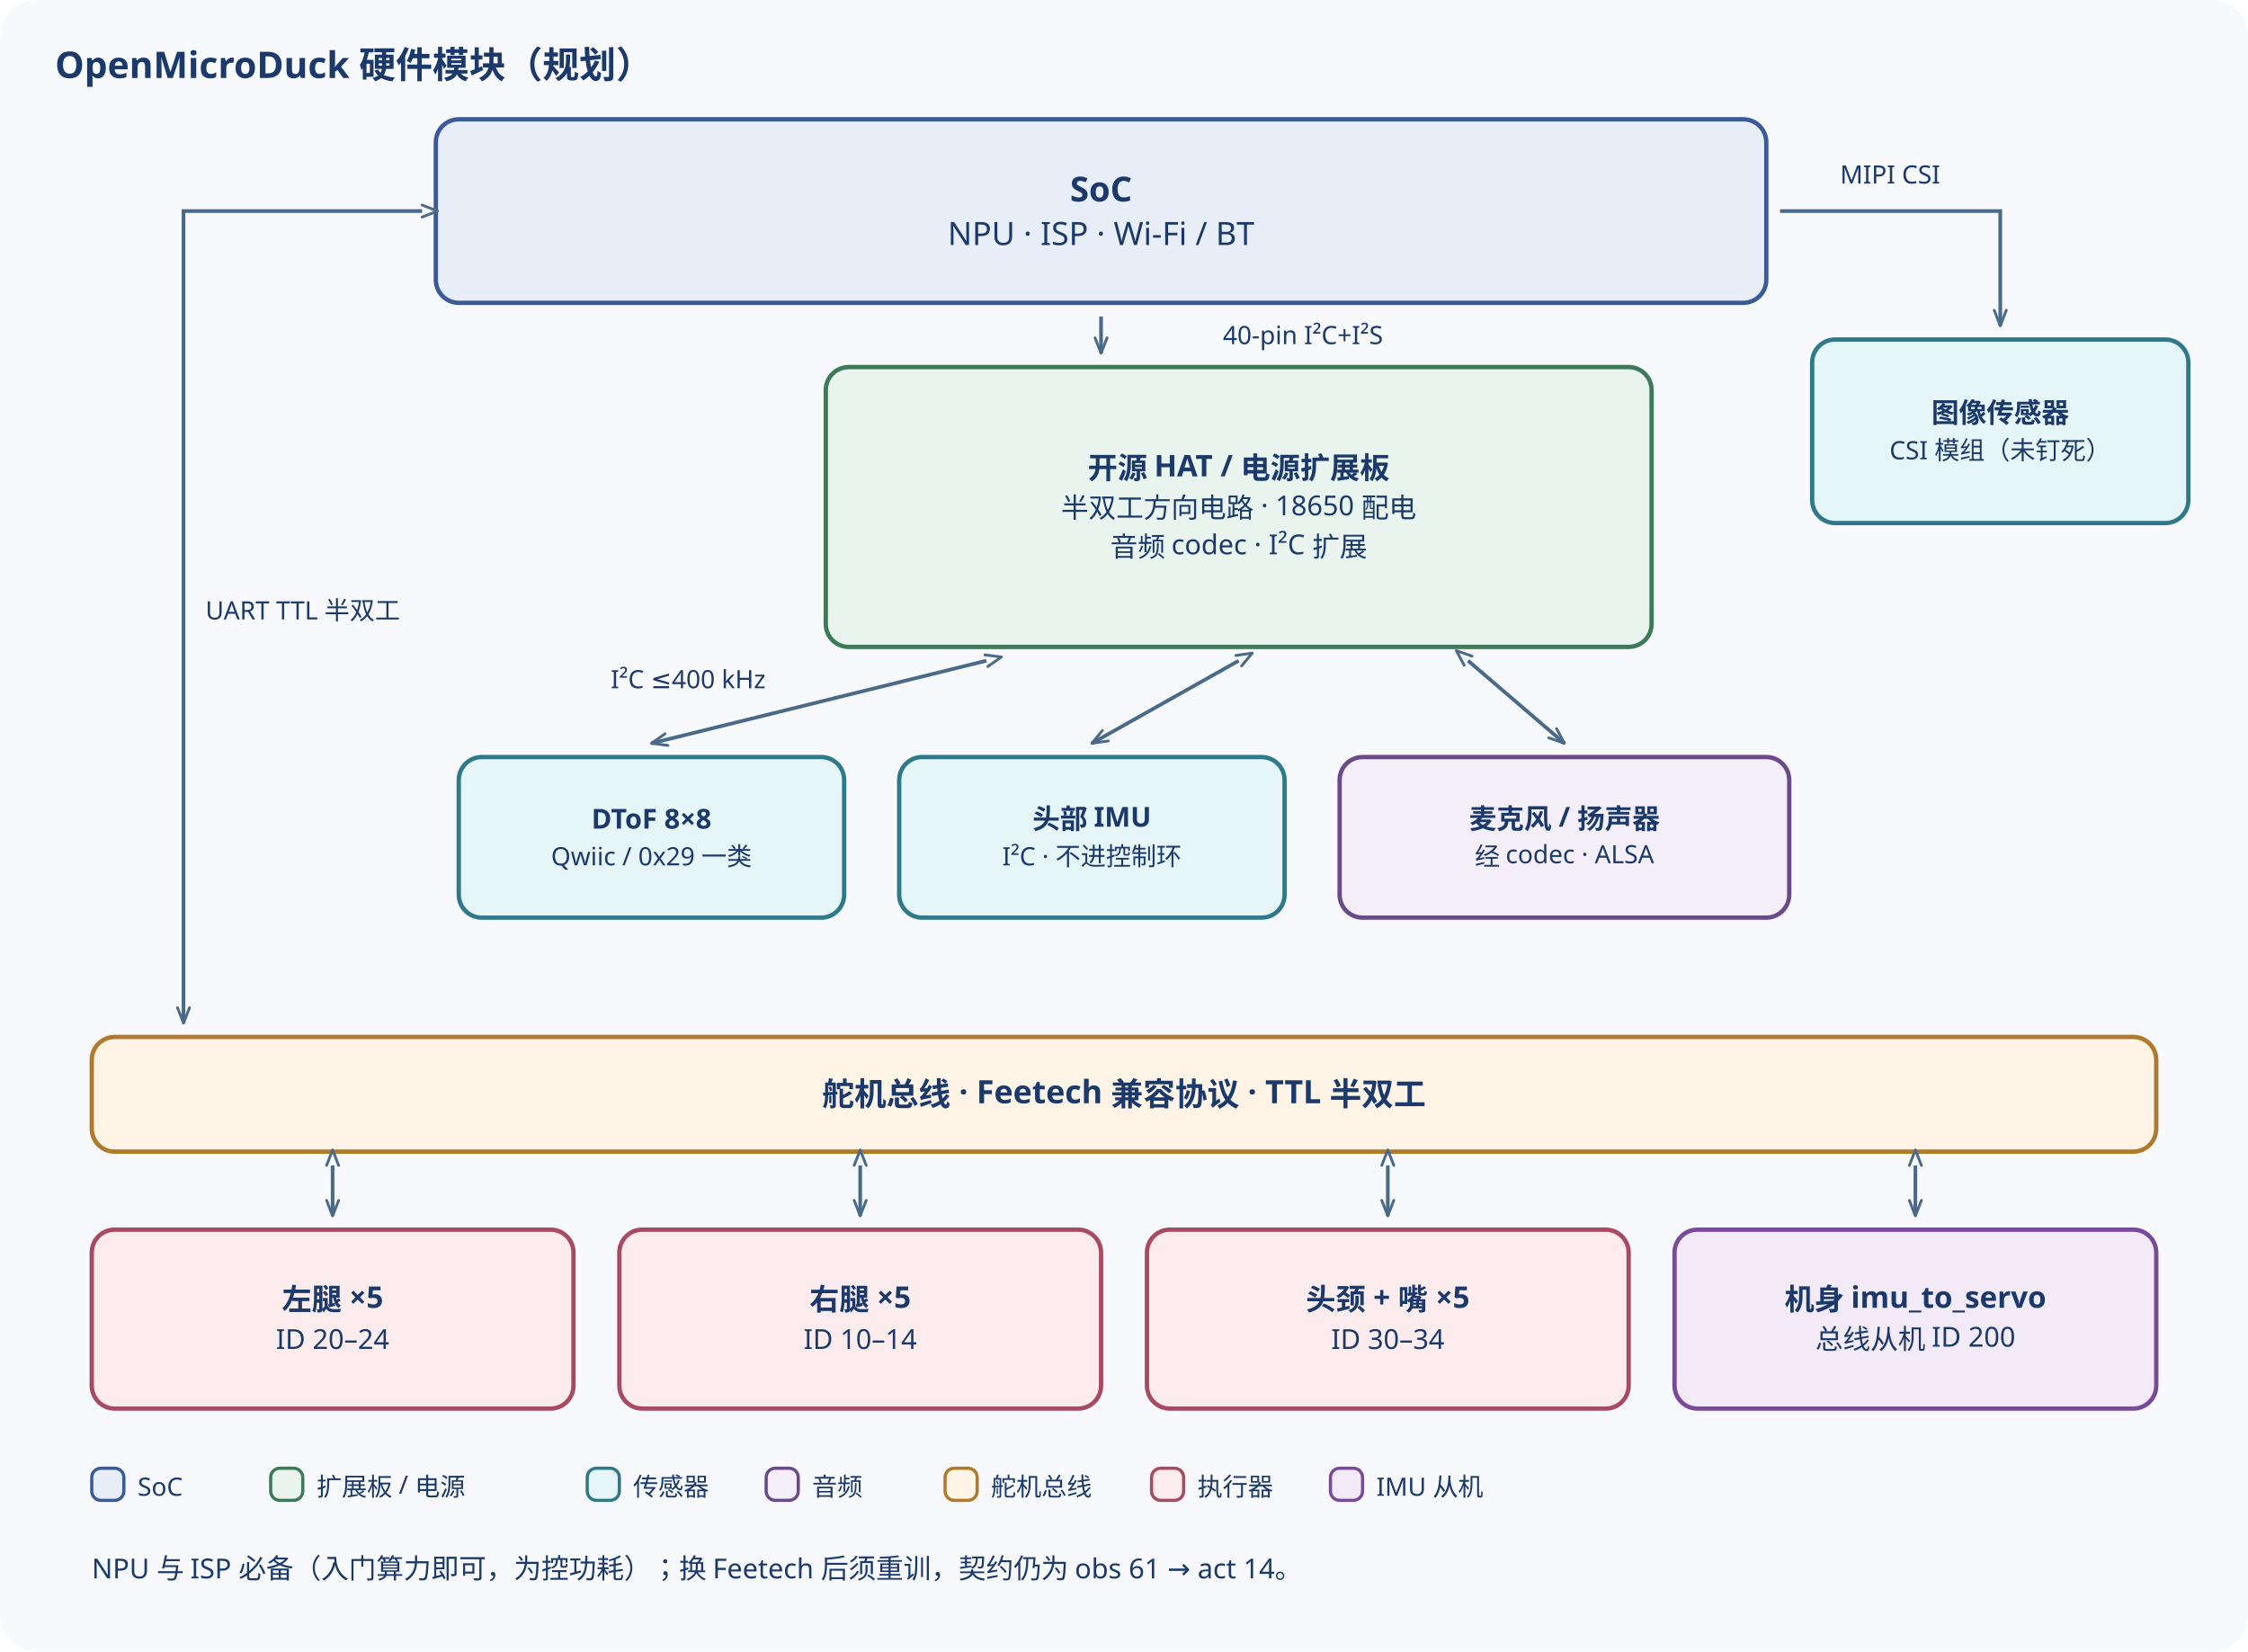
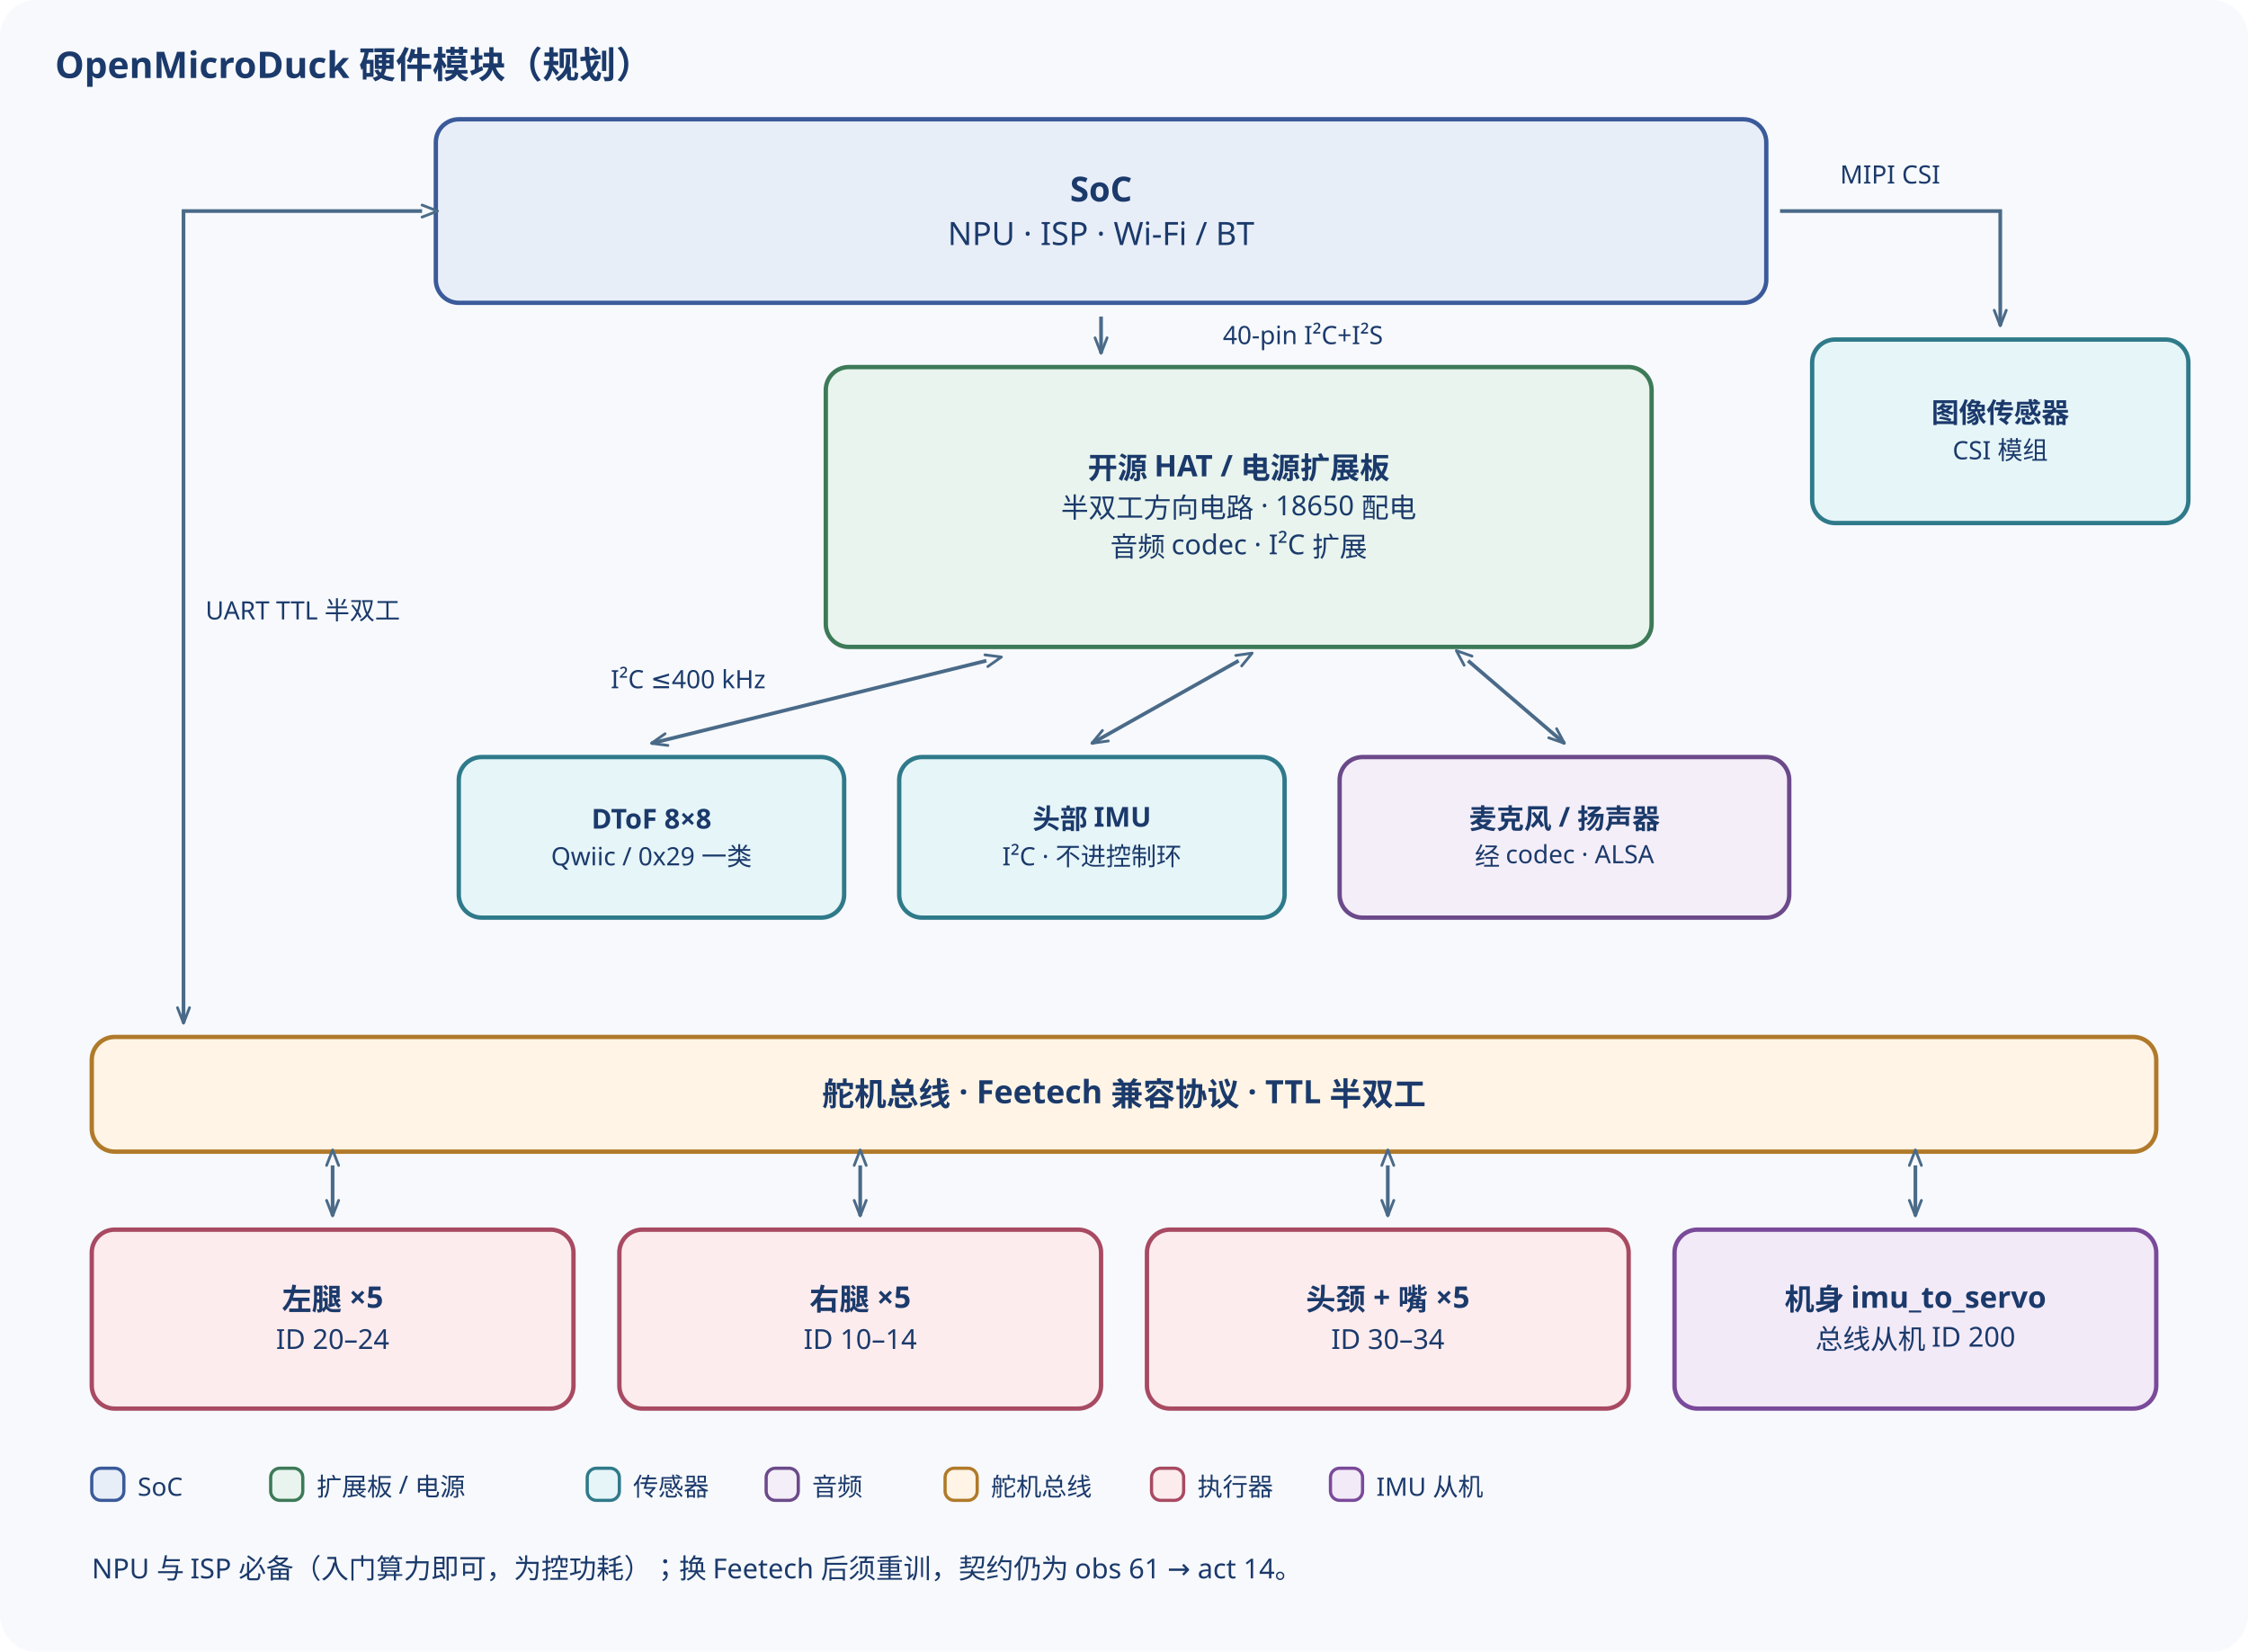
<svg xmlns="http://www.w3.org/2000/svg" viewBox="0 0 980 720" width="980" height="720" role="img" aria-label="OpenMicroDuck 硬件模块（规划）">
  <defs>
    <marker id="ao" viewBox="0 0 12 10" refX="10.5" refY="5" markerWidth="9" markerHeight="7.5" orient="auto" markerUnits="userSpaceOnUse">
      <polyline points="1.5,1.5 10.5,5 1.5,8.5" fill="none" stroke="#4A6A88" stroke-width="1.6" stroke-linecap="round" stroke-linejoin="round" />
    </marker>
    <marker id="ao-rev" viewBox="0 0 12 10" refX="1.5" refY="5" markerWidth="9" markerHeight="7.5" orient="auto-start-reverse" markerUnits="userSpaceOnUse">
      <polyline points="1.5,1.5 10.5,5 1.5,8.5" fill="none" stroke="#4A6A88" stroke-width="1.6" stroke-linecap="round" stroke-linejoin="round" />
    </marker>
  </defs>
  <rect x="0" y="0" width="980" height="720" fill="#F7F9FC" rx="16" />
  <text x="24" y="34" font-family="'Microsoft YaHei', '微软雅黑', 'PingFang SC', 'Noto Sans SC', sans-serif" font-size="16" font-weight="700" fill="#1B3A6B">OpenMicroDuck 硬件模块（规划）</text>
  <rect x="190" y="52" width="580" height="80" rx="10" fill="#E8EEF8" stroke="#3A5A9A" stroke-width="1.9" />
  <text x="480.0" y="87.8" text-anchor="middle" font-family="'Microsoft YaHei', '微软雅黑', 'PingFang SC', 'Noto Sans SC', sans-serif" font-size="15" font-weight="600" fill="#1B3A6B">SoC</text>
  <text x="480.0" y="106.8" text-anchor="middle" font-family="'Microsoft YaHei', '微软雅黑', 'PingFang SC', 'Noto Sans SC', sans-serif" font-size="14" font-weight="400" fill="#1B3A6B">NPU · ISP · Wi-Fi / BT</text>
  <rect x="790" y="148" width="164" height="80" rx="10" fill="#E6F5F8" stroke="#2F7A8A" stroke-width="1.9" />
  <text x="872.0" y="184.2" text-anchor="middle" font-family="'Microsoft YaHei', '微软雅黑', 'PingFang SC', 'Noto Sans SC', sans-serif" font-size="12" font-weight="600" fill="#1B3A6B">图像传感器</text>
-   <text x="872.0" y="200.2" text-anchor="middle" font-family="'Microsoft YaHei', '微软雅黑', 'PingFang SC', 'Noto Sans SC', sans-serif" font-size="11" font-weight="400" fill="#1B3A6B">CSI 模组（未钉死）</text>
+   <text x="872.0" y="200.2" text-anchor="middle" font-family="'Microsoft YaHei', '微软雅黑', 'PingFang SC', 'Noto Sans SC', sans-serif" font-size="11" font-weight="400" fill="#1B3A6B">CSI 模组</text>
  <path d="M 776 92 L 872 92 L 872 142" fill="none" stroke="#4A6A88" stroke-width="1.6" marker-end="url(#ao)" />
  <text x="824" y="80" text-anchor="middle" font-family="'Microsoft YaHei', '微软雅黑', 'PingFang SC', 'Noto Sans SC', sans-serif" font-size="11" font-weight="400" fill="#1B3A6B">MIPI CSI</text>
  <rect x="360" y="160" width="360" height="122" rx="10" fill="#E8F4ED" stroke="#3D7A58" stroke-width="1.9" />
  <text x="540.0" y="208.6" text-anchor="middle" font-family="'Microsoft YaHei', '微软雅黑', 'PingFang SC', 'Noto Sans SC', sans-serif" font-size="13" font-weight="600" fill="#1B3A6B">开源 HAT / 电源扩展板</text>
  <text x="540.0" y="225.6" text-anchor="middle" font-family="'Microsoft YaHei', '微软雅黑', 'PingFang SC', 'Noto Sans SC', sans-serif" font-size="12" font-weight="400" fill="#1B3A6B">半双工方向电路  ·  18650 配电</text>
  <text x="540.0" y="242.6" text-anchor="middle" font-family="'Microsoft YaHei', '微软雅黑', 'PingFang SC', 'Noto Sans SC', sans-serif" font-size="12" font-weight="400" fill="#1B3A6B">音频 codec  ·  I²C 扩展</text>
  <line x1="480" y1="138" x2="480" y2="154" stroke="#4A6A88" stroke-width="1.6" fill="none" marker-end="url(#ao)" />
  <text x="568" y="150" text-anchor="middle" font-family="'Microsoft YaHei', '微软雅黑', 'PingFang SC', 'Noto Sans SC', sans-serif" font-size="11" font-weight="400" fill="#1B3A6B">40-pin I²C+I²S</text>
  <rect x="200" y="330" width="168" height="70" rx="10" fill="#E6F5F8" stroke="#2F7A8A" stroke-width="1.9" />
  <text x="284.0" y="361.2" text-anchor="middle" font-family="'Microsoft YaHei', '微软雅黑', 'PingFang SC', 'Noto Sans SC', sans-serif" font-size="12" font-weight="600" fill="#1B3A6B">DToF 8×8</text>
  <text x="284.0" y="377.2" text-anchor="middle" font-family="'Microsoft YaHei', '微软雅黑', 'PingFang SC', 'Noto Sans SC', sans-serif" font-size="11" font-weight="400" fill="#1B3A6B">Qwiic / 0x29 一类</text>
  <rect x="392" y="330" width="168" height="70" rx="10" fill="#E6F5F8" stroke="#2F7A8A" stroke-width="1.9" />
  <text x="476.0" y="361.2" text-anchor="middle" font-family="'Microsoft YaHei', '微软雅黑', 'PingFang SC', 'Noto Sans SC', sans-serif" font-size="12" font-weight="600" fill="#1B3A6B">头部 IMU</text>
  <text x="476.0" y="377.2" text-anchor="middle" font-family="'Microsoft YaHei', '微软雅黑', 'PingFang SC', 'Noto Sans SC', sans-serif" font-size="11" font-weight="400" fill="#1B3A6B">I²C · 不进控制环</text>
  <rect x="584" y="330" width="196" height="70" rx="10" fill="#F4EEF8" stroke="#6B4A8A" stroke-width="1.9" />
  <text x="682.0" y="361.2" text-anchor="middle" font-family="'Microsoft YaHei', '微软雅黑', 'PingFang SC', 'Noto Sans SC', sans-serif" font-size="12" font-weight="600" fill="#1B3A6B">麦克风 / 扬声器</text>
  <text x="682.0" y="377.2" text-anchor="middle" font-family="'Microsoft YaHei', '微软雅黑', 'PingFang SC', 'Noto Sans SC', sans-serif" font-size="11" font-weight="400" fill="#1B3A6B">经 codec · ALSA</text>
  <path d="M 430 288 L 284 324" fill="none" stroke="#4A6A88" stroke-width="1.6" marker-start="url(#ao-rev)" marker-end="url(#ao)" />
  <text x="300" y="300" text-anchor="middle" font-family="'Microsoft YaHei', '微软雅黑', 'PingFang SC', 'Noto Sans SC', sans-serif" font-size="11" font-weight="400" fill="#1B3A6B">I²C ≤400 kHz</text>
  <path d="M 540 288 L 476 324" fill="none" stroke="#4A6A88" stroke-width="1.6" marker-start="url(#ao-rev)" marker-end="url(#ao)" />
  <path d="M 640 288 L 682 324" fill="none" stroke="#4A6A88" stroke-width="1.6" marker-start="url(#ao-rev)" marker-end="url(#ao)" />
  <path d="M 184 92 L 80 92 L 80 446" fill="none" stroke="#4A6A88" stroke-width="1.6" marker-start="url(#ao-rev)" marker-end="url(#ao)" />
  <text x="132" y="270" text-anchor="middle" font-family="'Microsoft YaHei', '微软雅黑', 'PingFang SC', 'Noto Sans SC', sans-serif" font-size="11" font-weight="400" fill="#1B3A6B">UART TTL 半双工</text>
  <rect x="40" y="452" width="900" height="50" rx="10" fill="#FFF4E5" stroke="#B07A2A" stroke-width="1.9" />
  <text x="490.0" y="481.9" text-anchor="middle" font-family="'Microsoft YaHei', '微软雅黑', 'PingFang SC', 'Noto Sans SC', sans-serif" font-size="14" font-weight="600" fill="#1B3A6B">舵机总线  ·  Feetech 兼容协议  ·  TTL 半双工</text>
  <rect x="40" y="536" width="210" height="78" rx="10" fill="#FDECEE" stroke="#A84A62" stroke-width="1.9" />
  <text x="145.0" y="571.0" text-anchor="middle" font-family="'Microsoft YaHei', '微软雅黑', 'PingFang SC', 'Noto Sans SC', sans-serif" font-size="13" font-weight="600" fill="#1B3A6B">左腿 ×5</text>
  <text x="145.0" y="588.0" text-anchor="middle" font-family="'Microsoft YaHei', '微软雅黑', 'PingFang SC', 'Noto Sans SC', sans-serif" font-size="12" font-weight="400" fill="#1B3A6B">ID 20–24</text>
  <line x1="145" y1="508" x2="145" y2="530" stroke="#4A6A88" stroke-width="1.6" fill="none" marker-start="url(#ao-rev)" marker-end="url(#ao)" />
  <rect x="270" y="536" width="210" height="78" rx="10" fill="#FDECEE" stroke="#A84A62" stroke-width="1.9" />
  <text x="375.0" y="571.0" text-anchor="middle" font-family="'Microsoft YaHei', '微软雅黑', 'PingFang SC', 'Noto Sans SC', sans-serif" font-size="13" font-weight="600" fill="#1B3A6B">右腿 ×5</text>
  <text x="375.0" y="588.0" text-anchor="middle" font-family="'Microsoft YaHei', '微软雅黑', 'PingFang SC', 'Noto Sans SC', sans-serif" font-size="12" font-weight="400" fill="#1B3A6B">ID 10–14</text>
  <line x1="375" y1="508" x2="375" y2="530" stroke="#4A6A88" stroke-width="1.6" fill="none" marker-start="url(#ao-rev)" marker-end="url(#ao)" />
  <rect x="500" y="536" width="210" height="78" rx="10" fill="#FDECEE" stroke="#A84A62" stroke-width="1.9" />
  <text x="605.0" y="571.0" text-anchor="middle" font-family="'Microsoft YaHei', '微软雅黑', 'PingFang SC', 'Noto Sans SC', sans-serif" font-size="13" font-weight="600" fill="#1B3A6B">头颈 + 嘴 ×5</text>
  <text x="605.0" y="588.0" text-anchor="middle" font-family="'Microsoft YaHei', '微软雅黑', 'PingFang SC', 'Noto Sans SC', sans-serif" font-size="12" font-weight="400" fill="#1B3A6B">ID 30–34</text>
  <line x1="605" y1="508" x2="605" y2="530" stroke="#4A6A88" stroke-width="1.6" fill="none" marker-start="url(#ao-rev)" marker-end="url(#ao)" />
  <rect x="730" y="536" width="210" height="78" rx="10" fill="#F3EAF8" stroke="#7A4A9A" stroke-width="1.9" />
  <text x="835.0" y="571.0" text-anchor="middle" font-family="'Microsoft YaHei', '微软雅黑', 'PingFang SC', 'Noto Sans SC', sans-serif" font-size="13" font-weight="600" fill="#1B3A6B">机身 imu_to_servo</text>
  <text x="835.0" y="588.0" text-anchor="middle" font-family="'Microsoft YaHei', '微软雅黑', 'PingFang SC', 'Noto Sans SC', sans-serif" font-size="12" font-weight="400" fill="#1B3A6B">总线从机  ID 200</text>
  <line x1="835" y1="508" x2="835" y2="530" stroke="#4A6A88" stroke-width="1.6" fill="none" marker-start="url(#ao-rev)" marker-end="url(#ao)" />
  <g font-family="'Microsoft YaHei', '微软雅黑', 'PingFang SC', 'Noto Sans SC', sans-serif" font-size="11" fill="#1B3A6B">
    <rect x="40" y="640" width="14" height="14" rx="4" fill="#E8EEF8" stroke="#3A5A9A" stroke-width="1.4" />
    <text x="60" y="652">SoC</text>
    <rect x="118" y="640" width="14" height="14" rx="4" fill="#E8F4ED" stroke="#3D7A58" stroke-width="1.4" />
    <text x="138" y="652">扩展板 / 电源</text>
    <rect x="256" y="640" width="14" height="14" rx="4" fill="#E6F5F8" stroke="#2F7A8A" stroke-width="1.4" />
    <text x="276" y="652">传感器</text>
    <rect x="334" y="640" width="14" height="14" rx="4" fill="#F4EEF8" stroke="#6B4A8A" stroke-width="1.4" />
    <text x="354" y="652">音频</text>
    <rect x="412" y="640" width="14" height="14" rx="4" fill="#FFF4E5" stroke="#B07A2A" stroke-width="1.4" />
    <text x="432" y="652">舵机总线</text>
    <rect x="502" y="640" width="14" height="14" rx="4" fill="#FDECEE" stroke="#A84A62" stroke-width="1.4" />
    <text x="522" y="652">执行器</text>
    <rect x="580" y="640" width="14" height="14" rx="4" fill="#F3EAF8" stroke="#7A4A9A" stroke-width="1.4" />
    <text x="600" y="652">IMU 从机</text>
  </g>
  <text x="40" y="688" font-family="'Microsoft YaHei', '微软雅黑', 'PingFang SC', 'Noto Sans SC', sans-serif" font-size="12" fill="#1B3A6B">NPU 与 ISP 必备（入门算力即可，为控功耗）；换 Feetech 后须重训，契约仍为 obs 61 → act 14。</text>
</svg>
